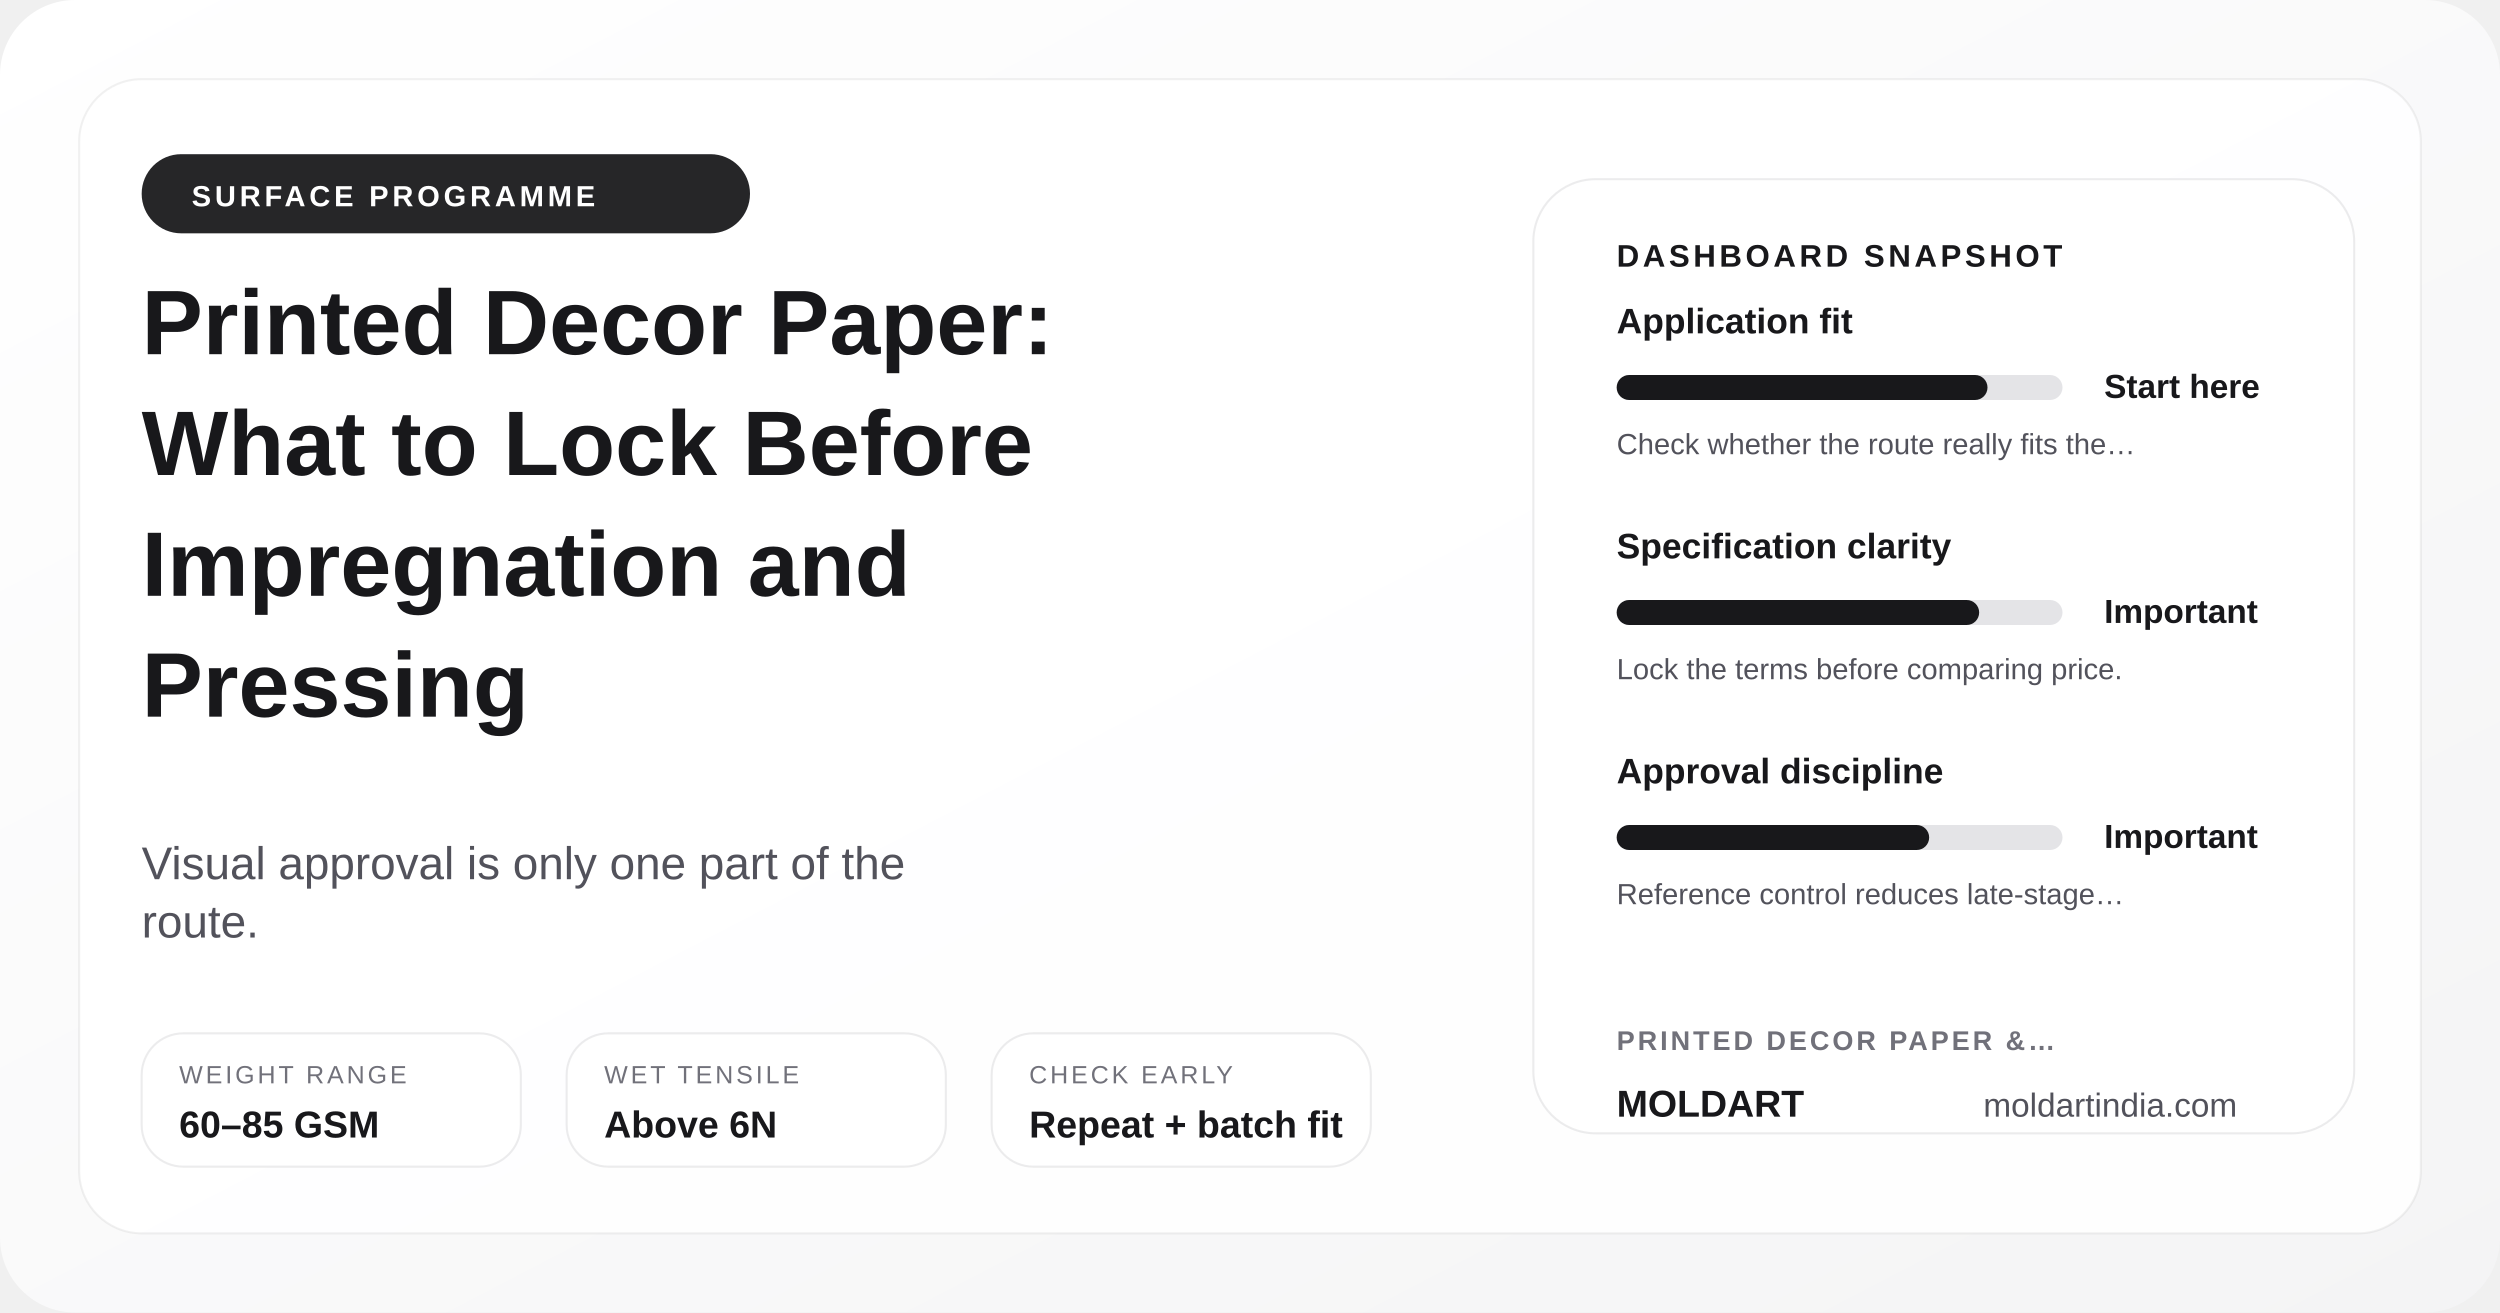
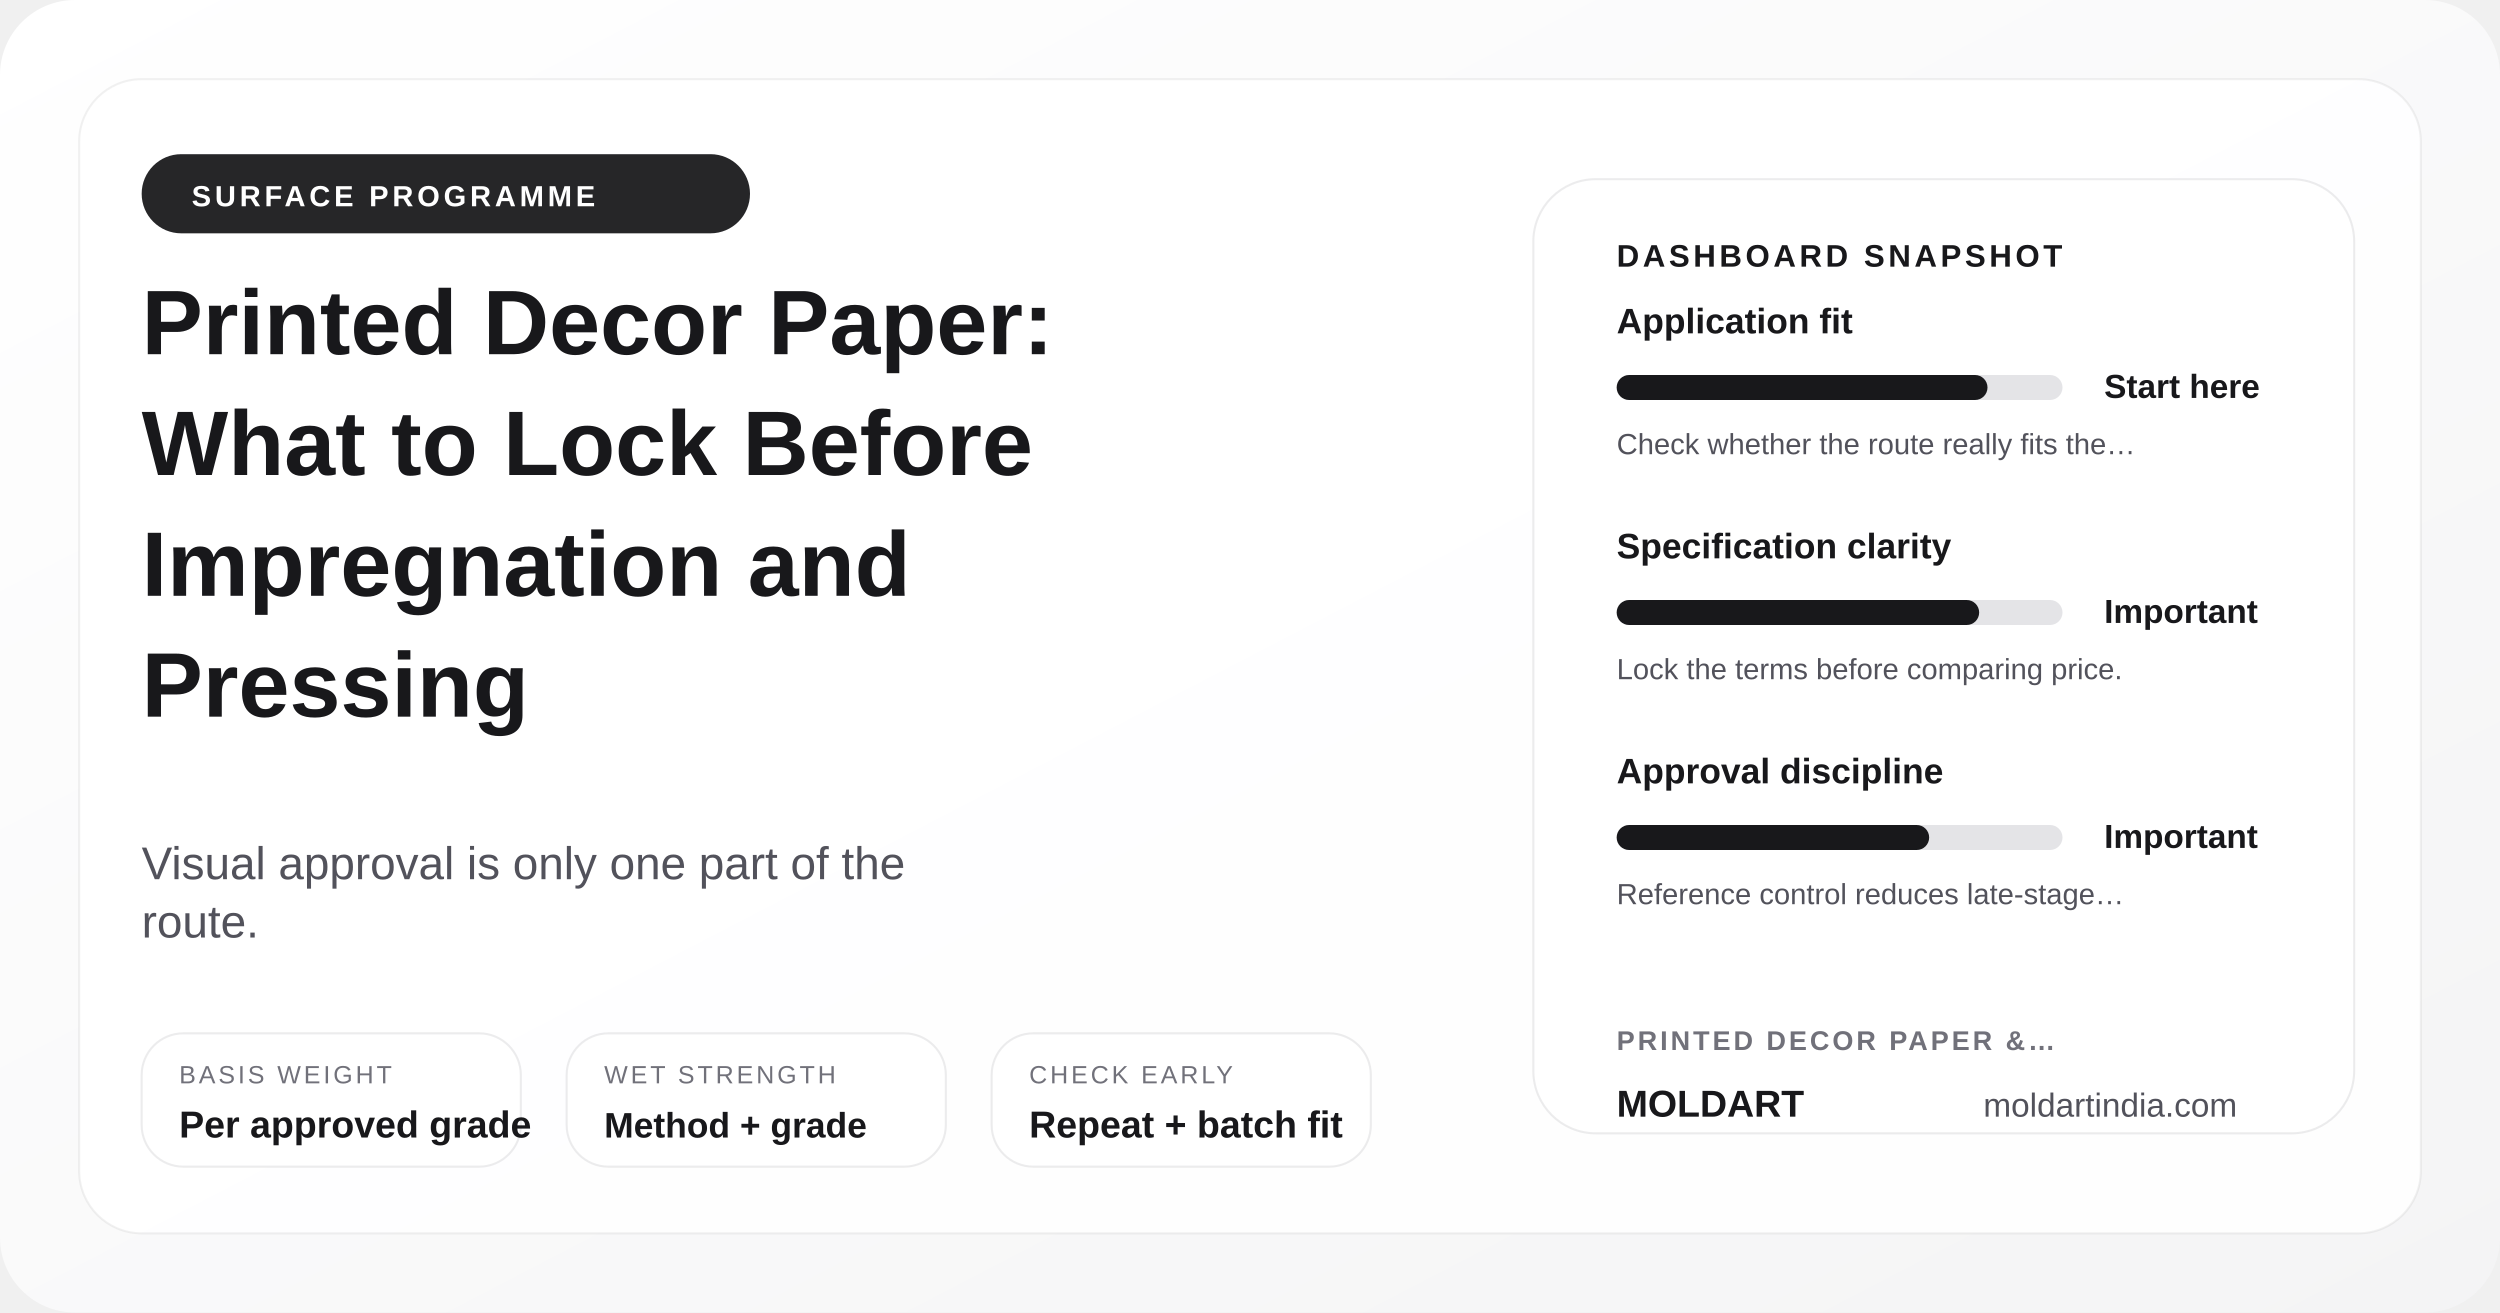
<svg xmlns="http://www.w3.org/2000/svg" width="1200" height="630" viewBox="0 0 1200 630" role="img" aria-label="Printed Decor Paper: What to Lock Before Impregnation and Pressing">
  <defs>
    <linearGradient id="posterGrad-printed-decor-paper-selection-guide" x1="0%" y1="0%" x2="100%" y2="100%">
      <stop offset="0%" stop-color="#ffffff" />
      <stop offset="100%" stop-color="#f4f4f5" />
    </linearGradient>
  </defs>
  <rect width="1200" height="630" rx="36" fill="url(#posterGrad-printed-decor-paper-selection-guide)" />
  <rect x="38" y="38" width="1124" height="554" rx="30" fill="rgba(255,255,255,0.9)" stroke="rgba(24,24,27,0.06)" />
  <circle cx="1072" cy="110" r="18" fill="#d4d4d8" />
  <circle cx="1036" cy="110" r="8" fill="#18181b" />
  <rect x="68" y="74" width="292" height="38" rx="19" fill="#18181b" opacity="0.94" />
  <text x="92" y="99" font-family="Arial, sans-serif" font-size="14" font-weight="700" fill="#ffffff" letter-spacing="1.8">SURFACE PROGRAMME</text>
  <text x="68" y="170" font-family="Arial, sans-serif" font-size="44" font-weight="700" fill="#18181b">Printed Decor Paper:</text>
  <text x="68" y="228" font-family="Arial, sans-serif" font-size="44" font-weight="700" fill="#18181b">What to Lock Before</text>
  <text x="68" y="286" font-family="Arial, sans-serif" font-size="44" font-weight="700" fill="#18181b">Impregnation and</text>
  <text x="68" y="344" font-family="Arial, sans-serif" font-size="44" font-weight="700" fill="#18181b">Pressing</text>
  <text x="68" y="422" font-family="Arial, sans-serif" font-size="22" fill="#52525b">Visual approval is only one part of the</text>
  <text x="68" y="450" font-family="Arial, sans-serif" font-size="22" fill="#52525b">route.</text>
  <rect x="68" y="496" width="182" height="64" rx="20" fill="rgba(255,255,255,0.94)" stroke="rgba(24,24,27,0.08)" />
-   <text x="86" y="520" font-family="Arial, sans-serif" font-size="12" fill="#71717a" letter-spacing="1.4">WEIGHT RANGE</text>
-   <text x="86" y="546" font-family="Arial, sans-serif" font-size="18" font-weight="700" fill="#18181b">60–85 GSM</text>
+   <text x="86" y="520" font-family="Arial, sans-serif" font-size="12" fill="#71717a" letter-spacing="1.4">BASIS WEIGHT</text>
+   <text x="86" y="546" font-family="Arial, sans-serif" font-size="18" font-weight="700" fill="#18181b">Per approved grade</text>
  <rect x="272" y="496" width="182" height="64" rx="20" fill="rgba(255,255,255,0.94)" stroke="rgba(24,24,27,0.08)" />
-   <text x="290" y="520" font-family="Arial, sans-serif" font-size="12" fill="#71717a" letter-spacing="1.4">WET TENSILE</text>
-   <text x="290" y="546" font-family="Arial, sans-serif" font-size="18" font-weight="700" fill="#18181b">Above 6N</text>
+   <text x="290" y="520" font-family="Arial, sans-serif" font-size="12" fill="#71717a" letter-spacing="1.4">WET STRENGTH</text>
+   <text x="290" y="546" font-family="Arial, sans-serif" font-size="17" font-weight="700" fill="#18181b">Method + grade</text>
  <rect x="476" y="496" width="182" height="64" rx="20" fill="rgba(255,255,255,0.94)" stroke="rgba(24,24,27,0.08)" />
  <text x="494" y="520" font-family="Arial, sans-serif" font-size="12" fill="#71717a" letter-spacing="1.4">CHECK EARLY</text>
  <text x="494" y="546" font-family="Arial, sans-serif" font-size="18" font-weight="700" fill="#18181b">Repeat + batch fit</text>
  <rect x="736" y="86" width="394" height="458" rx="30" fill="#ffffff" stroke="rgba(24,24,27,0.08)" />
  <text x="776" y="128" font-family="Arial, sans-serif" font-size="15" font-weight="700" fill="#18181b" letter-spacing="1.7">DASHBOARD SNAPSHOT</text>
  <text x="776" y="160" font-family="Arial, sans-serif" font-size="17" font-weight="700" fill="#18181b">Application fit</text>
  <rect x="776" y="180" width="214" height="12" rx="6" fill="#e4e4e7" />
  <rect x="776" y="180" width="178" height="12" rx="6" fill="#18181b" />
  <text x="1010" y="191" font-family="Arial, sans-serif" font-size="16" font-weight="700" fill="#18181b">Start here</text>
  <text x="776" y="218" font-family="Arial, sans-serif" font-size="14" fill="#52525b">Check whether the route really fits the…</text>
  <text x="776" y="268" font-family="Arial, sans-serif" font-size="17" font-weight="700" fill="#18181b">Specification clarity</text>
  <rect x="776" y="288" width="214" height="12" rx="6" fill="#e4e4e7" />
  <rect x="776" y="288" width="174" height="12" rx="6" fill="#18181b" />
  <text x="1010" y="299" font-family="Arial, sans-serif" font-size="16" font-weight="700" fill="#18181b">Important</text>
  <text x="776" y="326" font-family="Arial, sans-serif" font-size="14" fill="#52525b">Lock the terms before comparing price.</text>
  <text x="776" y="376" font-family="Arial, sans-serif" font-size="17" font-weight="700" fill="#18181b">Approval discipline</text>
  <rect x="776" y="396" width="214" height="12" rx="6" fill="#e4e4e7" />
  <rect x="776" y="396" width="150" height="12" rx="6" fill="#18181b" />
  <text x="1010" y="407" font-family="Arial, sans-serif" font-size="16" font-weight="700" fill="#18181b">Important</text>
  <text x="776" y="434" font-family="Arial, sans-serif" font-size="14" fill="#52525b">Reference control reduces late-stage…</text>
  <text x="776" y="504" font-family="Arial, sans-serif" font-size="13" font-weight="700" fill="#71717a" letter-spacing="1.4">PRINTED DECOR PAPER &amp;…</text>
  <text x="776" y="536" font-family="Arial, sans-serif" font-size="18" font-weight="700" fill="#18181b">MOLDART</text>
  <text x="952" y="536" font-family="Arial, sans-serif" font-size="16" fill="#52525b">moldartindia.com</text>
</svg>
